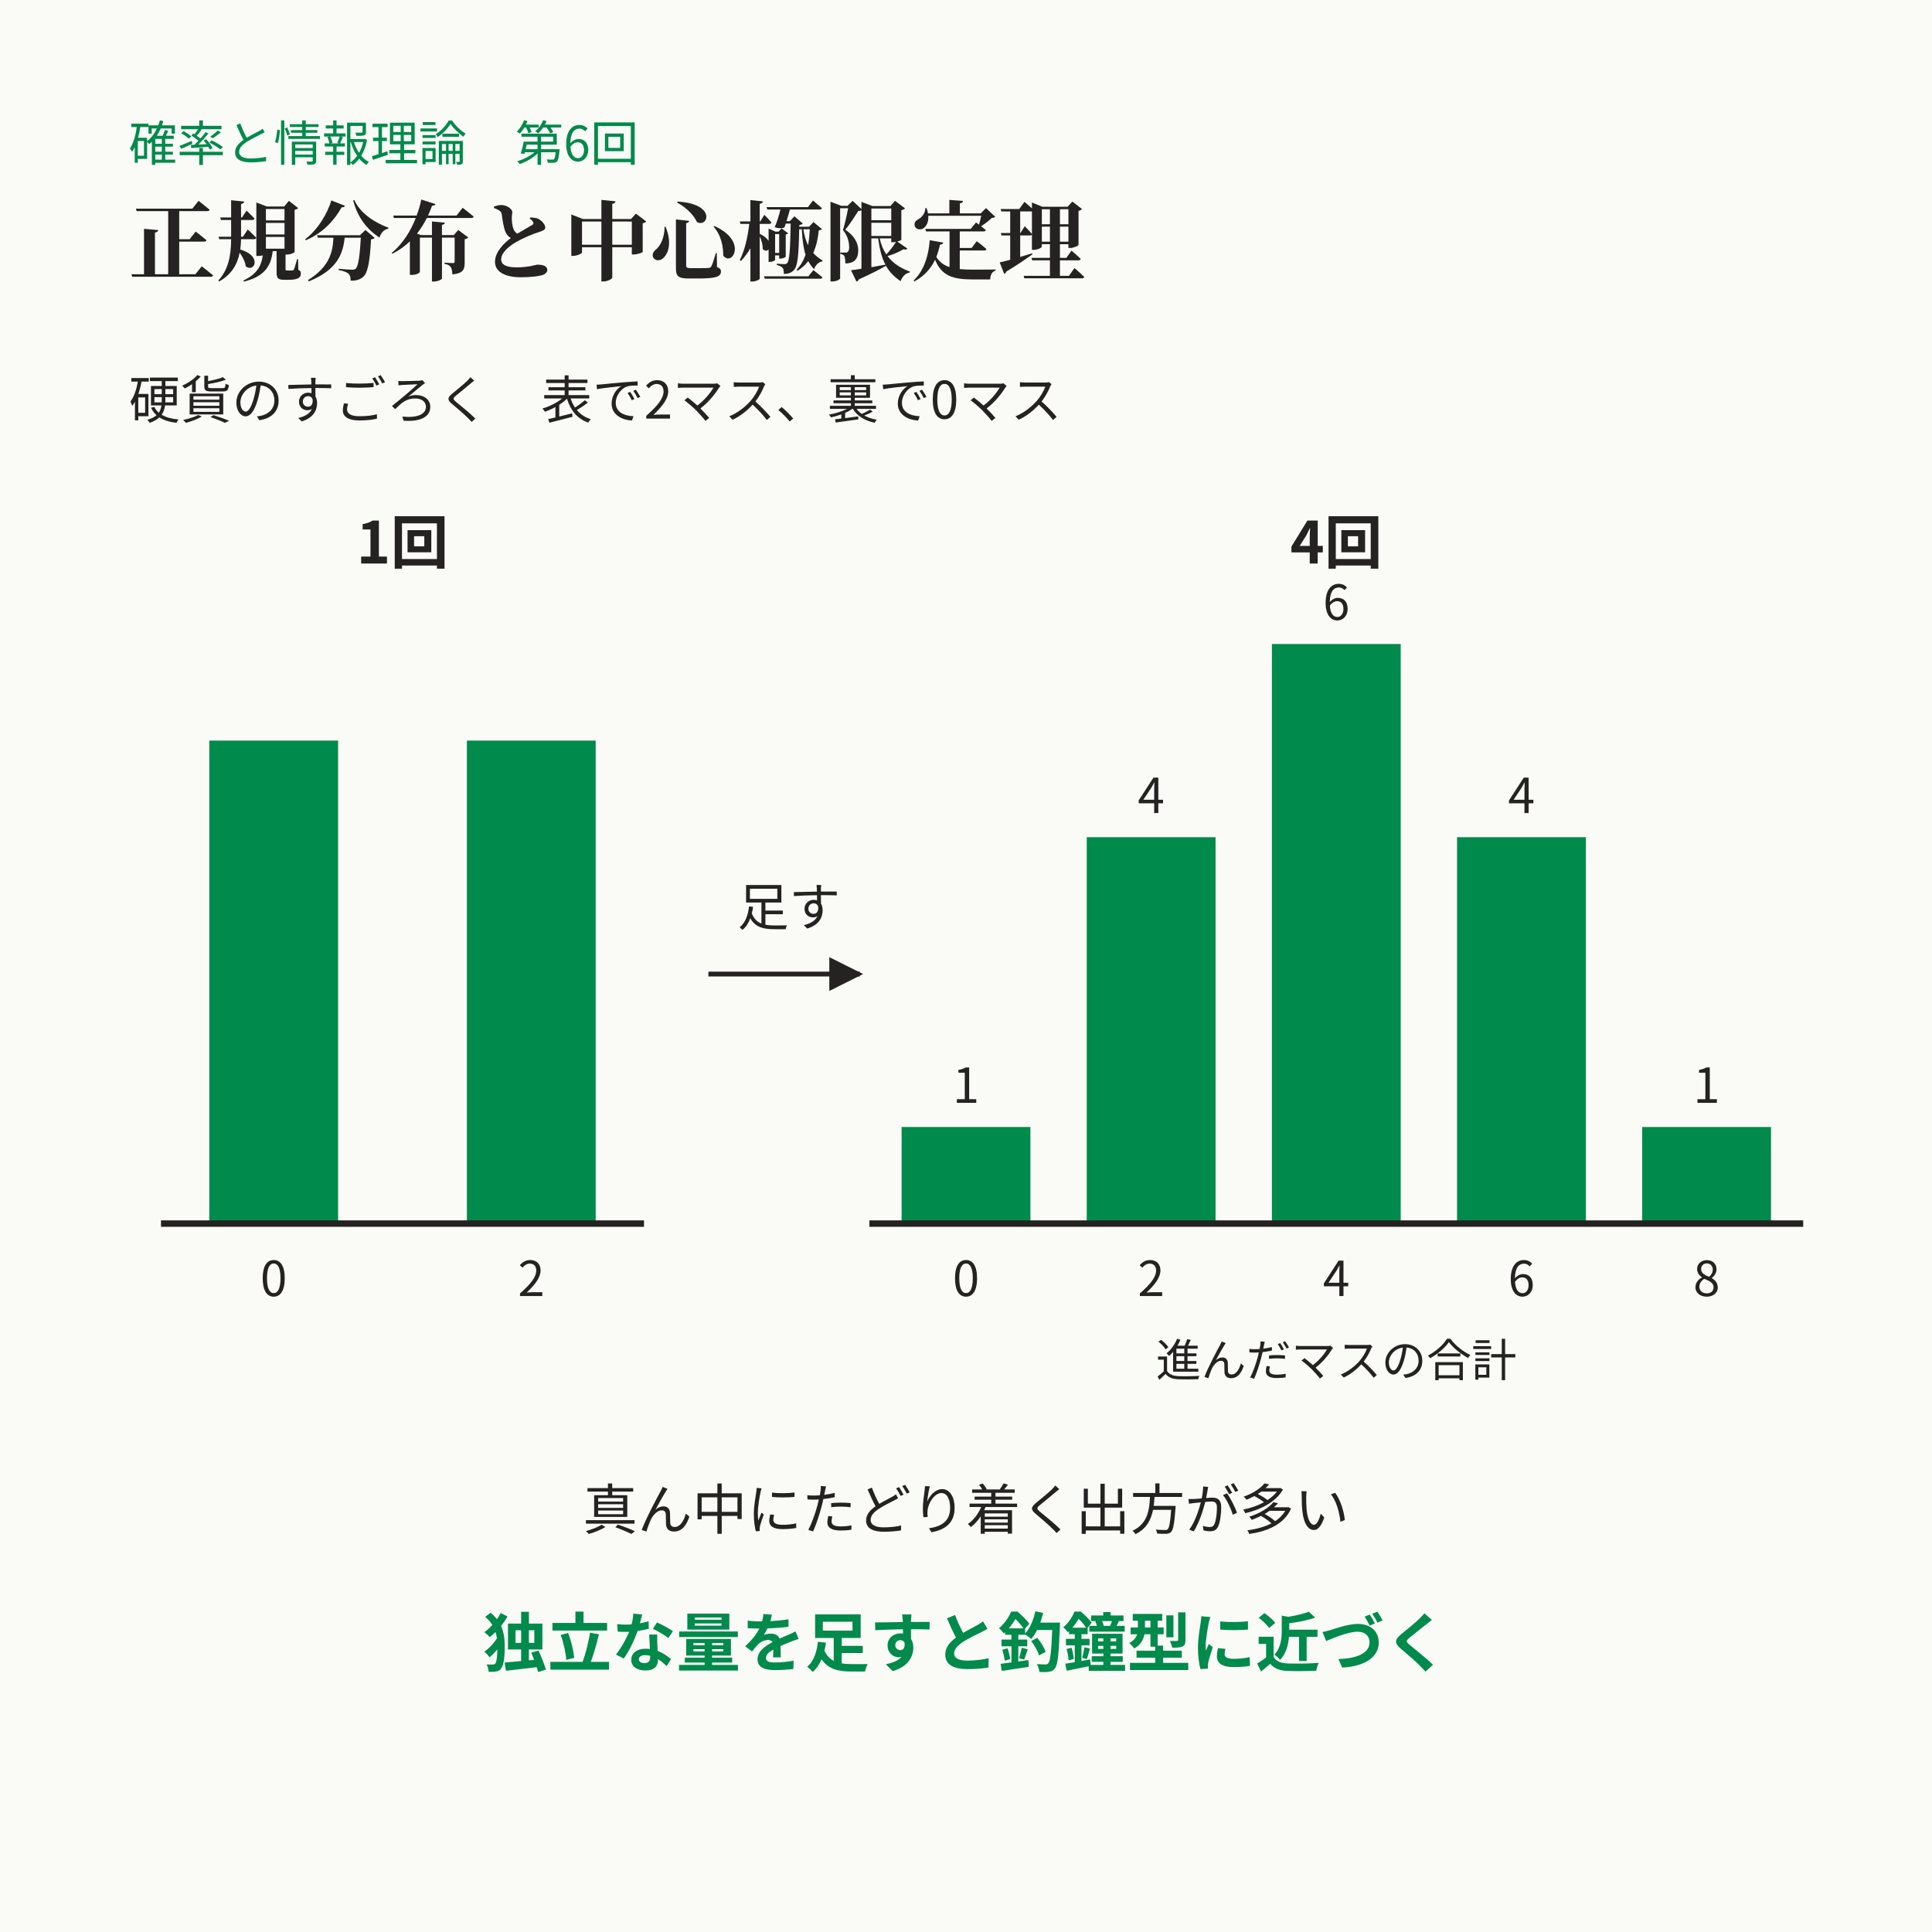
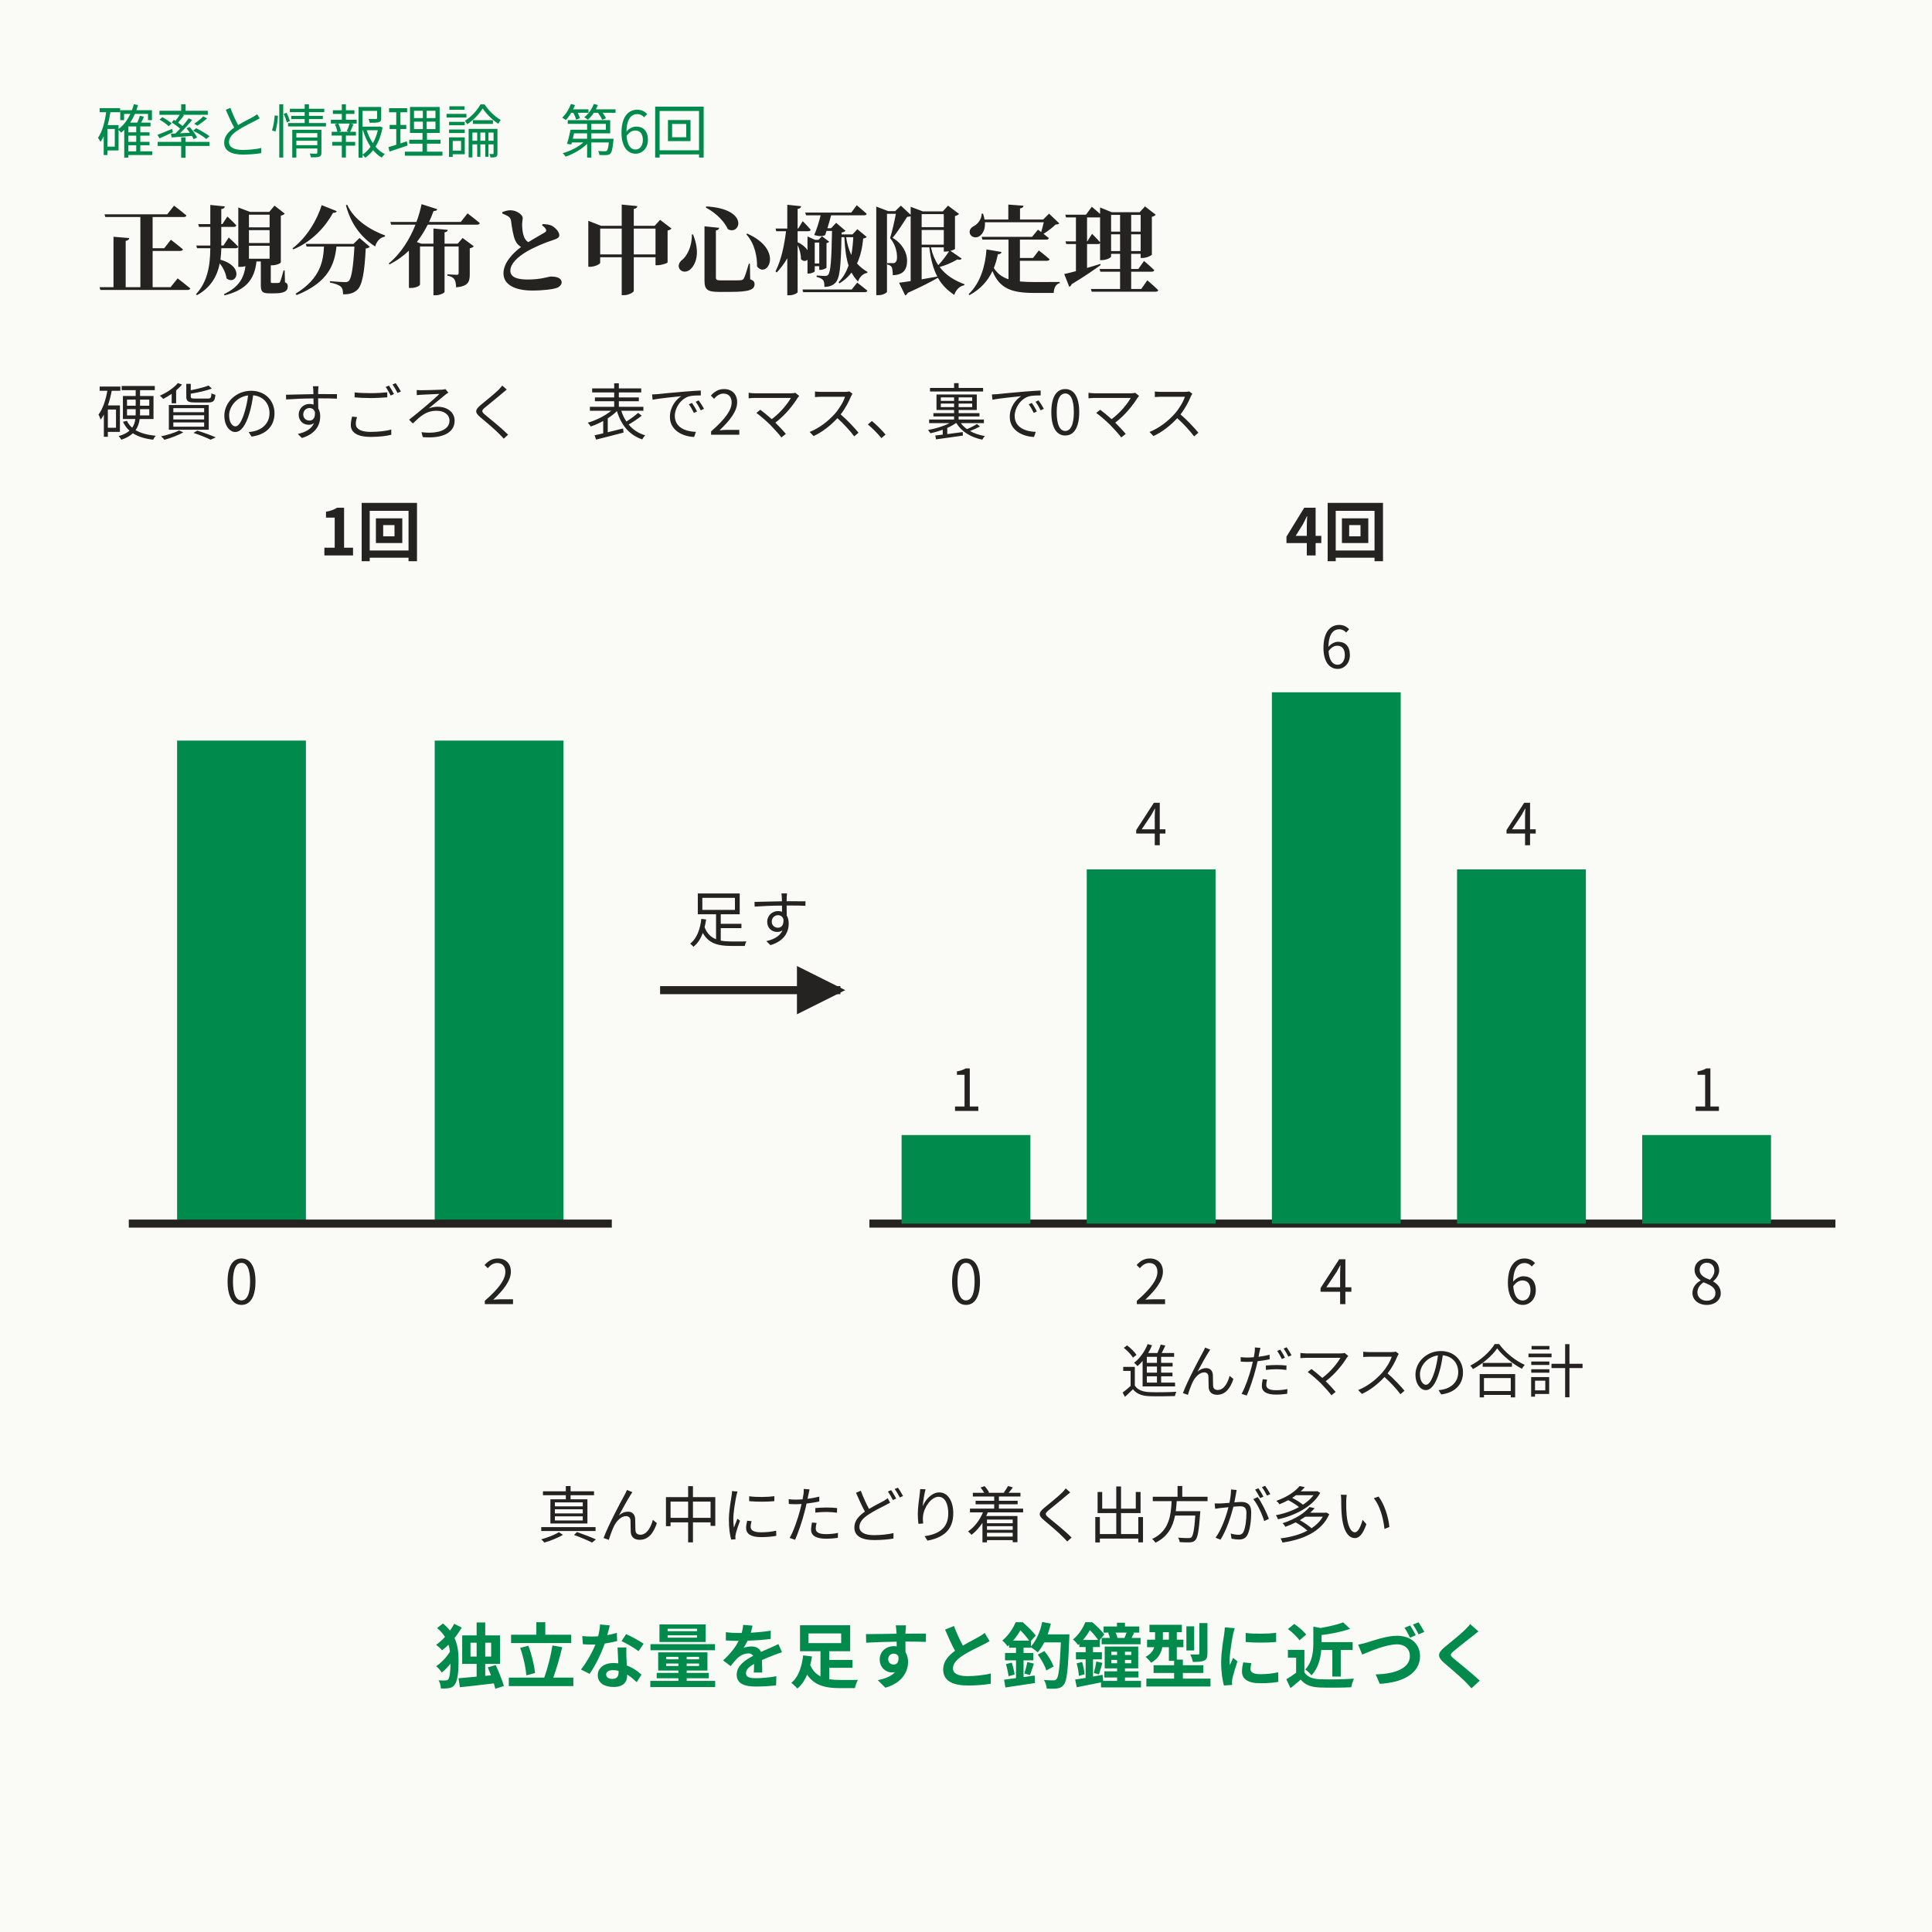
<svg xmlns="http://www.w3.org/2000/svg" width="1200" height="1200" viewBox="0 0 1200 1200">
  <defs>
-     <marker id="ai" viewBox="0 0 10 10" refX="9" refY="5" markerWidth="7" markerHeight="7" orient="auto-start-reverse">
+     <marker id="ai" viewBox="0 0 10 10" refX="9" refY="5" markerWidth="6" markerHeight="6" orient="auto-start-reverse">
      <path d="M0,0 L10,5 L0,10 z" fill="#242321" />
+     </marker>
+     <marker id="aa" viewBox="0 0 10 10" refX="9" refY="5" markerWidth="5" markerHeight="5" orient="auto-start-reverse">
+       <path d="M0,0 L10,5 L0,10 z" fill="#008A4B" />
    </marker>
  </defs>
  <rect width="1200" height="1200" fill="#FAFAF7" />
-   <text x="80" y="100" font-family="Noto Sans CJK JP" font-size="30" fill="#008A4B">確率と情報理論　第6回</text>
-   <text x="80" y="170" font-family="Noto Serif CJK JP" font-size="54" font-weight="bold" fill="#242321">正規分布と中心極限定理</text>
-   <text x="80" y="260" font-family="Noto Sans CJK JP" font-size="32" fill="#242321">硬貨のすごろく　表で2マス、裏で0マス</text>
-   <text x="250" y="350" text-anchor="middle" font-family="Noto Sans CJK JP" font-size="36" font-weight="bold" fill="#242321">1回</text>
-   <rect x="130" y="460" width="80" height="300" fill="#008A4B" />
-   <rect x="290" y="460" width="80" height="300" fill="#008A4B" />
-   <line x1="100" y1="760" x2="400" y2="760" stroke="#242321" stroke-width="4" />
-   <text x="170" y="805" text-anchor="middle" font-family="Noto Sans CJK JP" font-size="30" fill="#242321">0</text>
-   <text x="330" y="805" text-anchor="middle" font-family="Noto Sans CJK JP" font-size="30" fill="#242321">2</text>
-   <text x="490" y="575" text-anchor="middle" font-family="Noto Sans CJK JP" font-size="32" fill="#242321">足す</text>
-   <line x1="440" y1="605" x2="534" y2="605" stroke="#242321" stroke-width="3" marker-end="url(#ai)" />
-   <text x="830" y="350" text-anchor="middle" font-family="Noto Sans CJK JP" font-size="36" font-weight="bold" fill="#242321">4回</text>
-   <rect x="560" y="700" width="80" height="60" fill="#008A4B" />
-   <rect x="675" y="520" width="80" height="240" fill="#008A4B" />
-   <rect x="790" y="400" width="80" height="360" fill="#008A4B" />
-   <rect x="905" y="520" width="80" height="240" fill="#008A4B" />
-   <rect x="1020" y="700" width="80" height="60" fill="#008A4B" />
-   <text x="600" y="685" text-anchor="middle" font-family="Noto Sans CJK JP" font-size="30" fill="#242321">1</text>
-   <text x="715" y="505" text-anchor="middle" font-family="Noto Sans CJK JP" font-size="30" fill="#242321">4</text>
-   <text x="830" y="385" text-anchor="middle" font-family="Noto Sans CJK JP" font-size="30" fill="#242321">6</text>
-   <text x="945" y="505" text-anchor="middle" font-family="Noto Sans CJK JP" font-size="30" fill="#242321">4</text>
-   <text x="1060" y="685" text-anchor="middle" font-family="Noto Sans CJK JP" font-size="30" fill="#242321">1</text>
-   <line x1="540" y1="760" x2="1120" y2="760" stroke="#242321" stroke-width="4" />
-   <text x="600" y="805" text-anchor="middle" font-family="Noto Sans CJK JP" font-size="30" fill="#242321">0</text>
-   <text x="715" y="805" text-anchor="middle" font-family="Noto Sans CJK JP" font-size="30" fill="#242321">2</text>
-   <text x="830" y="805" text-anchor="middle" font-family="Noto Sans CJK JP" font-size="30" fill="#242321">4</text>
-   <text x="945" y="805" text-anchor="middle" font-family="Noto Sans CJK JP" font-size="30" fill="#242321">6</text>
-   <text x="1060" y="805" text-anchor="middle" font-family="Noto Sans CJK JP" font-size="30" fill="#242321">8</text>
-   <text x="830" y="855" text-anchor="middle" font-family="Noto Sans CJK JP" font-size="28" fill="#242321">進んだマスの合計</text>
-   <text x="600" y="950" text-anchor="middle" font-family="Noto Sans CJK JP" font-size="34" fill="#242321">真ん中にたどり着く出方が多い</text>
-   <text x="600" y="1035" text-anchor="middle" font-family="Noto Sans CJK JP" font-size="40" font-weight="bold" fill="#008A4B">独立な量を足すと釣鐘型に近づく</text>
+   <text x="60" y="95" font-family="Noto Sans CJK JP" font-weight="500" font-size="36" fill="#008A4B">確率と情報理論　第6回</text>
+   <text x="60" y="178" font-family="Noto Serif CJK JP" font-weight="bold" font-size="60" fill="#242321">正規分布と中心極限定理</text>
+   <text data-step="1" x="60" y="270" text-anchor="start" font-family="Noto Sans CJK JP" font-weight="500" font-size="38" fill="#242321">硬貨のすごろく　表で2マス、裏で0マス</text>
+   <text data-step="2" x="230" y="345" text-anchor="middle" font-family="Noto Sans CJK JP" font-weight="bold" font-size="40" fill="#242321">1回</text>
+   <rect data-step="2" x="110" y="460" width="80" height="300" fill="#008A4B" />
+   <rect data-step="2" x="270" y="460" width="80" height="300" fill="#008A4B" />
+   <line data-step="2" x1="80" y1="760" x2="380" y2="760" stroke="#242321" stroke-width="5" />
+   <text data-step="2" x="150" y="810" text-anchor="middle" font-family="Noto Sans CJK JP" font-weight="500" font-size="38" fill="#242321">0</text>
+   <text data-step="2" x="310" y="810" text-anchor="middle" font-family="Noto Sans CJK JP" font-weight="500" font-size="38" fill="#242321">2</text>
+   <text data-step="3" x="465" y="585" text-anchor="middle" font-family="Noto Sans CJK JP" font-weight="500" font-size="38" fill="#242321">足す</text>
+   <line data-step="3" x1="410" y1="615" x2="522" y2="615" stroke="#242321" stroke-width="5" marker-end="url(#ai)" />
+   <text data-step="4" x="830" y="345" text-anchor="middle" font-family="Noto Sans CJK JP" font-weight="bold" font-size="40" fill="#242321">4回</text>
+   <line data-step="4" x1="540" y1="760" x2="1140" y2="760" stroke="#242321" stroke-width="5" />
+   <text data-step="4" x="600" y="810" text-anchor="middle" font-family="Noto Sans CJK JP" font-weight="500" font-size="38" fill="#242321">0</text>
+   <text data-step="4" x="715" y="810" text-anchor="middle" font-family="Noto Sans CJK JP" font-weight="500" font-size="38" fill="#242321">2</text>
+   <text data-step="4" x="830" y="810" text-anchor="middle" font-family="Noto Sans CJK JP" font-weight="500" font-size="38" fill="#242321">4</text>
+   <text data-step="4" x="945" y="810" text-anchor="middle" font-family="Noto Sans CJK JP" font-weight="500" font-size="38" fill="#242321">6</text>
+   <text data-step="4" x="1060" y="810" text-anchor="middle" font-family="Noto Sans CJK JP" font-weight="500" font-size="38" fill="#242321">8</text>
+   <text data-step="4" x="840" y="865" text-anchor="middle" font-family="Noto Sans CJK JP" font-weight="500" font-size="36" fill="#242321">進んだマスの合計</text>
+   <rect data-step="5" x="560" y="705" width="80" height="55" fill="#008A4B" />
+   <text data-step="5" x="600" y="690" text-anchor="middle" font-family="Noto Sans CJK JP" font-weight="500" font-size="36" fill="#242321">1</text>
+   <rect data-step="5" x="675" y="540" width="80" height="220" fill="#008A4B" />
+   <text data-step="5" x="715" y="525" text-anchor="middle" font-family="Noto Sans CJK JP" font-weight="500" font-size="36" fill="#242321">4</text>
+   <rect data-step="5" x="790" y="430" width="80" height="330" fill="#008A4B" />
+   <text data-step="5" x="830" y="415" text-anchor="middle" font-family="Noto Sans CJK JP" font-weight="500" font-size="36" fill="#242321">6</text>
+   <rect data-step="5" x="905" y="540" width="80" height="220" fill="#008A4B" />
+   <text data-step="5" x="945" y="525" text-anchor="middle" font-family="Noto Sans CJK JP" font-weight="500" font-size="36" fill="#242321">4</text>
+   <rect data-step="5" x="1020" y="705" width="80" height="55" fill="#008A4B" />
+   <text data-step="5" x="1060" y="690" text-anchor="middle" font-family="Noto Sans CJK JP" font-weight="500" font-size="36" fill="#242321">1</text>
+   <text data-step="6" x="600" y="955" text-anchor="middle" font-family="Noto Sans CJK JP" font-weight="500" font-size="38" fill="#242321">真ん中にたどり着く出方が多い</text>
+   <text data-step="7" x="600" y="1045" text-anchor="middle" font-family="Noto Sans CJK JP" font-weight="bold" font-size="44" fill="#008A4B">独立な量を足すと釣鐘型に近づく</text>
</svg>
